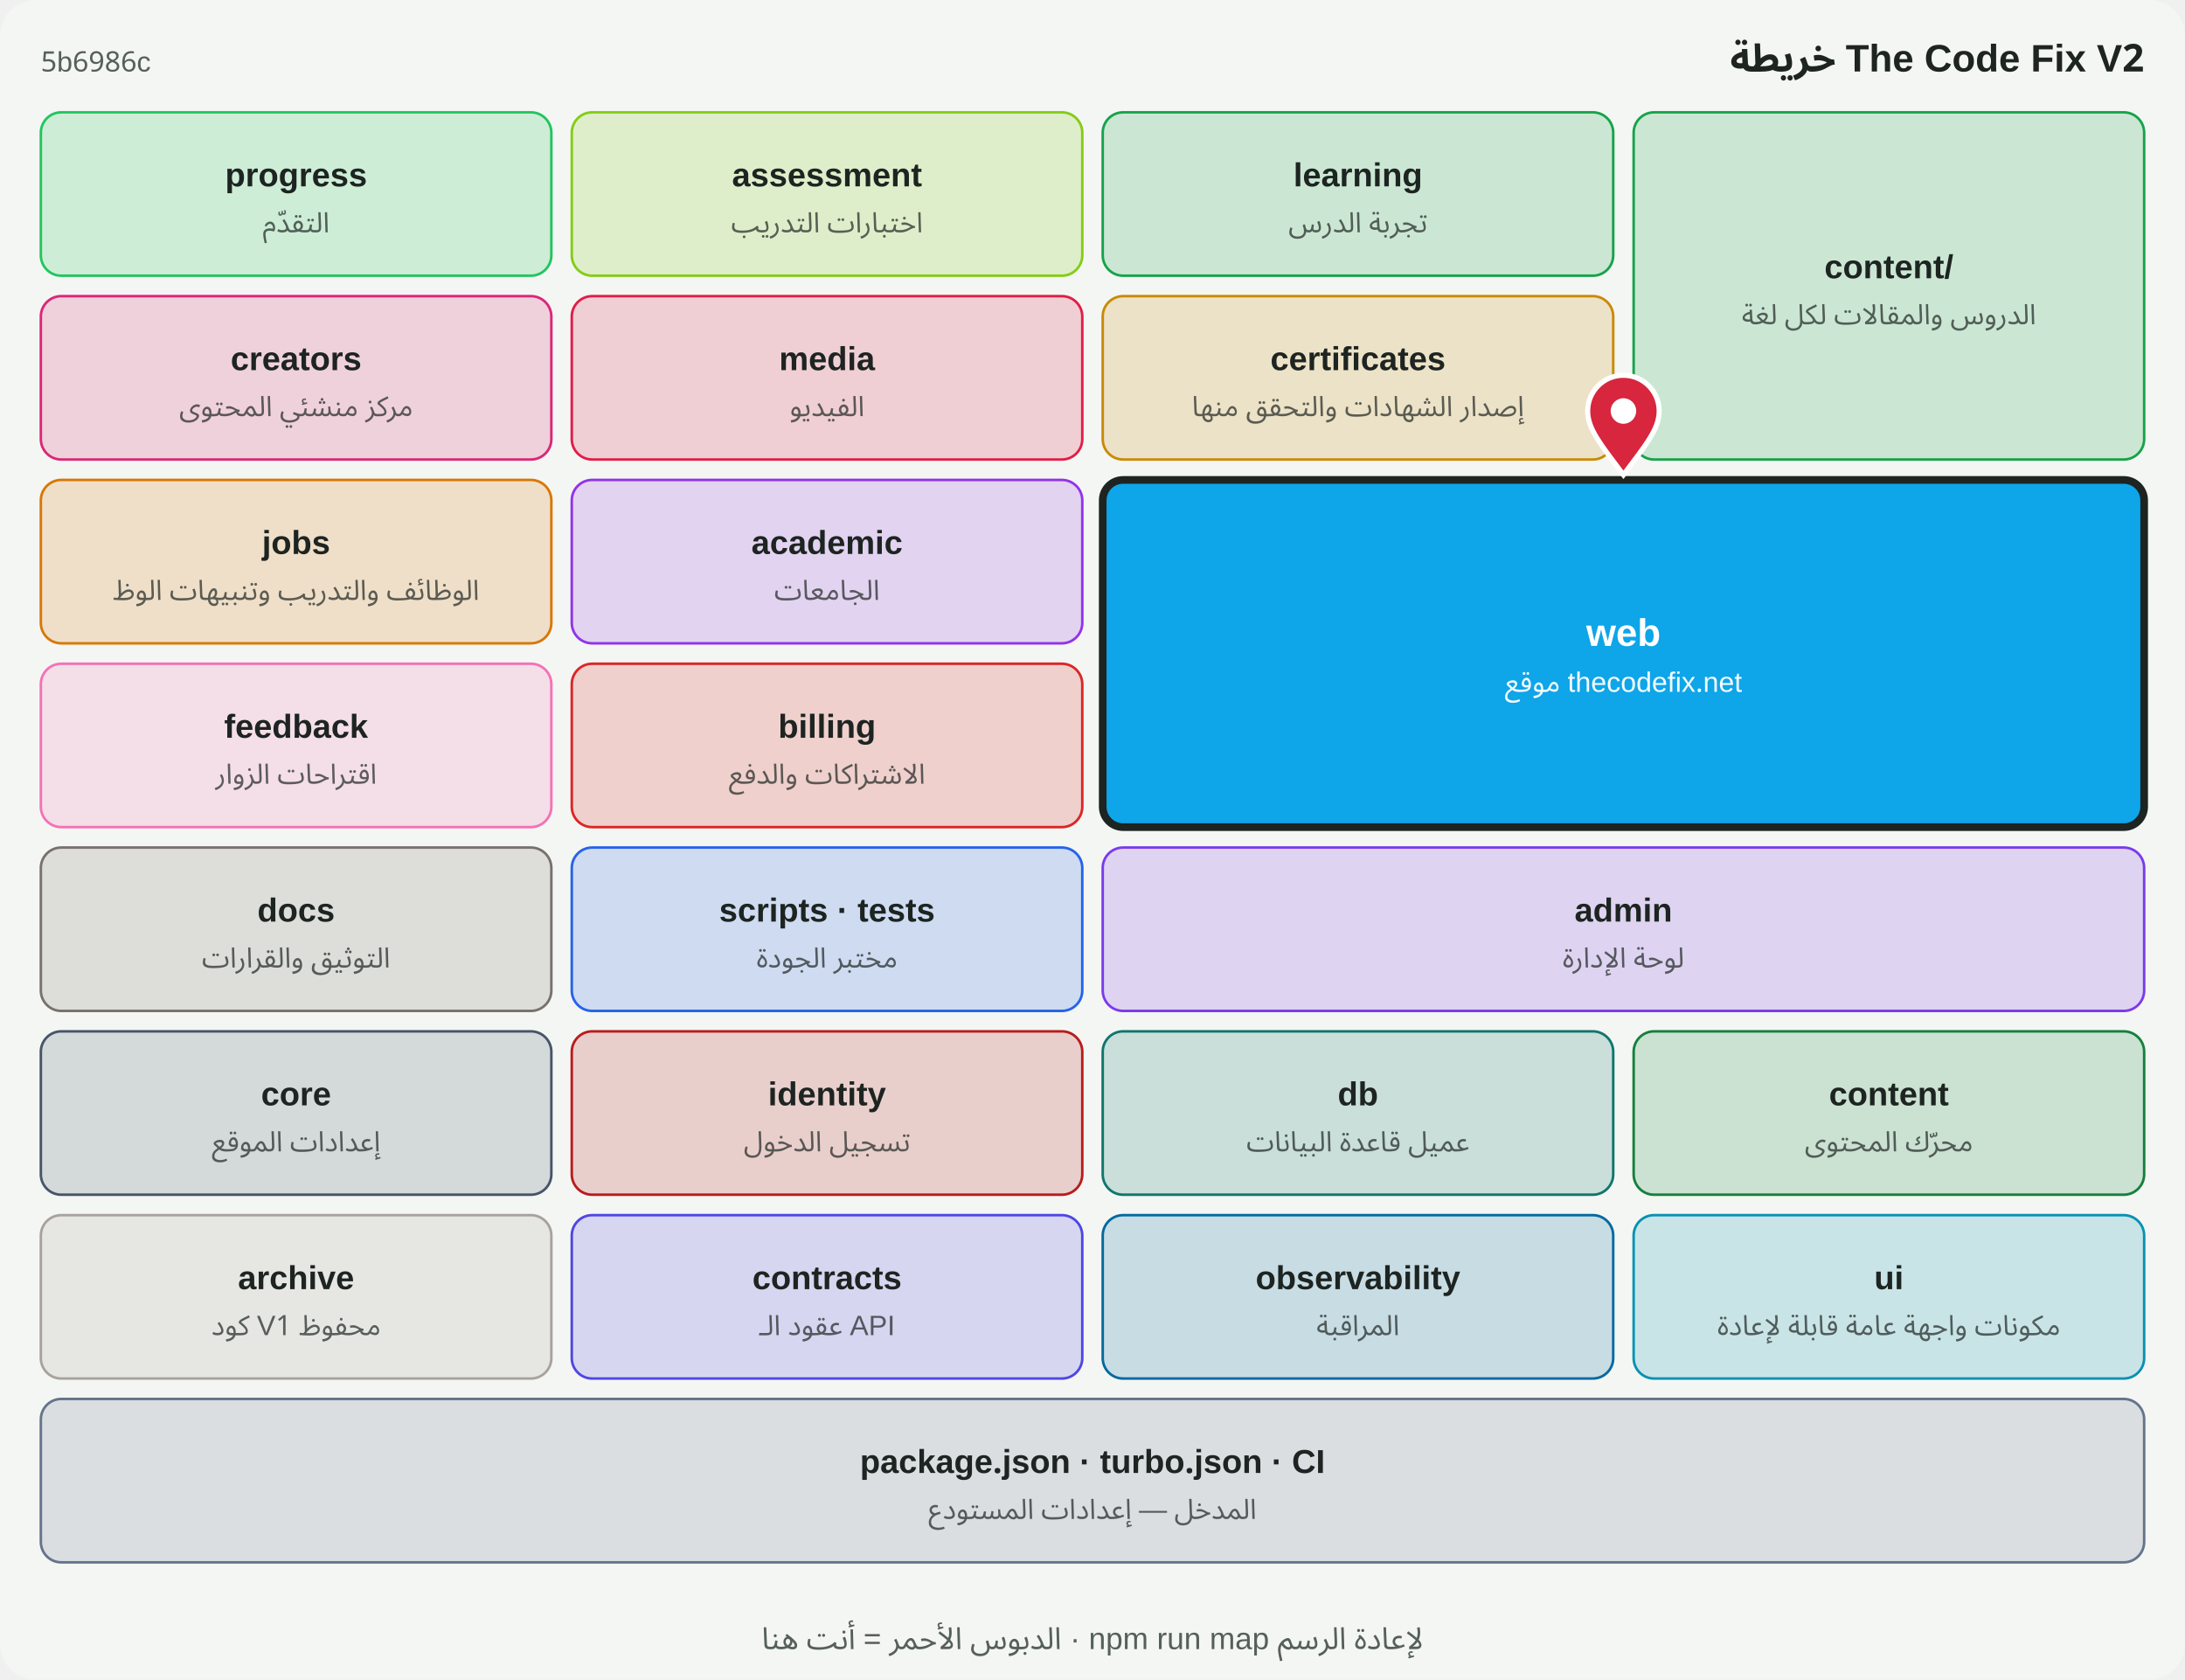
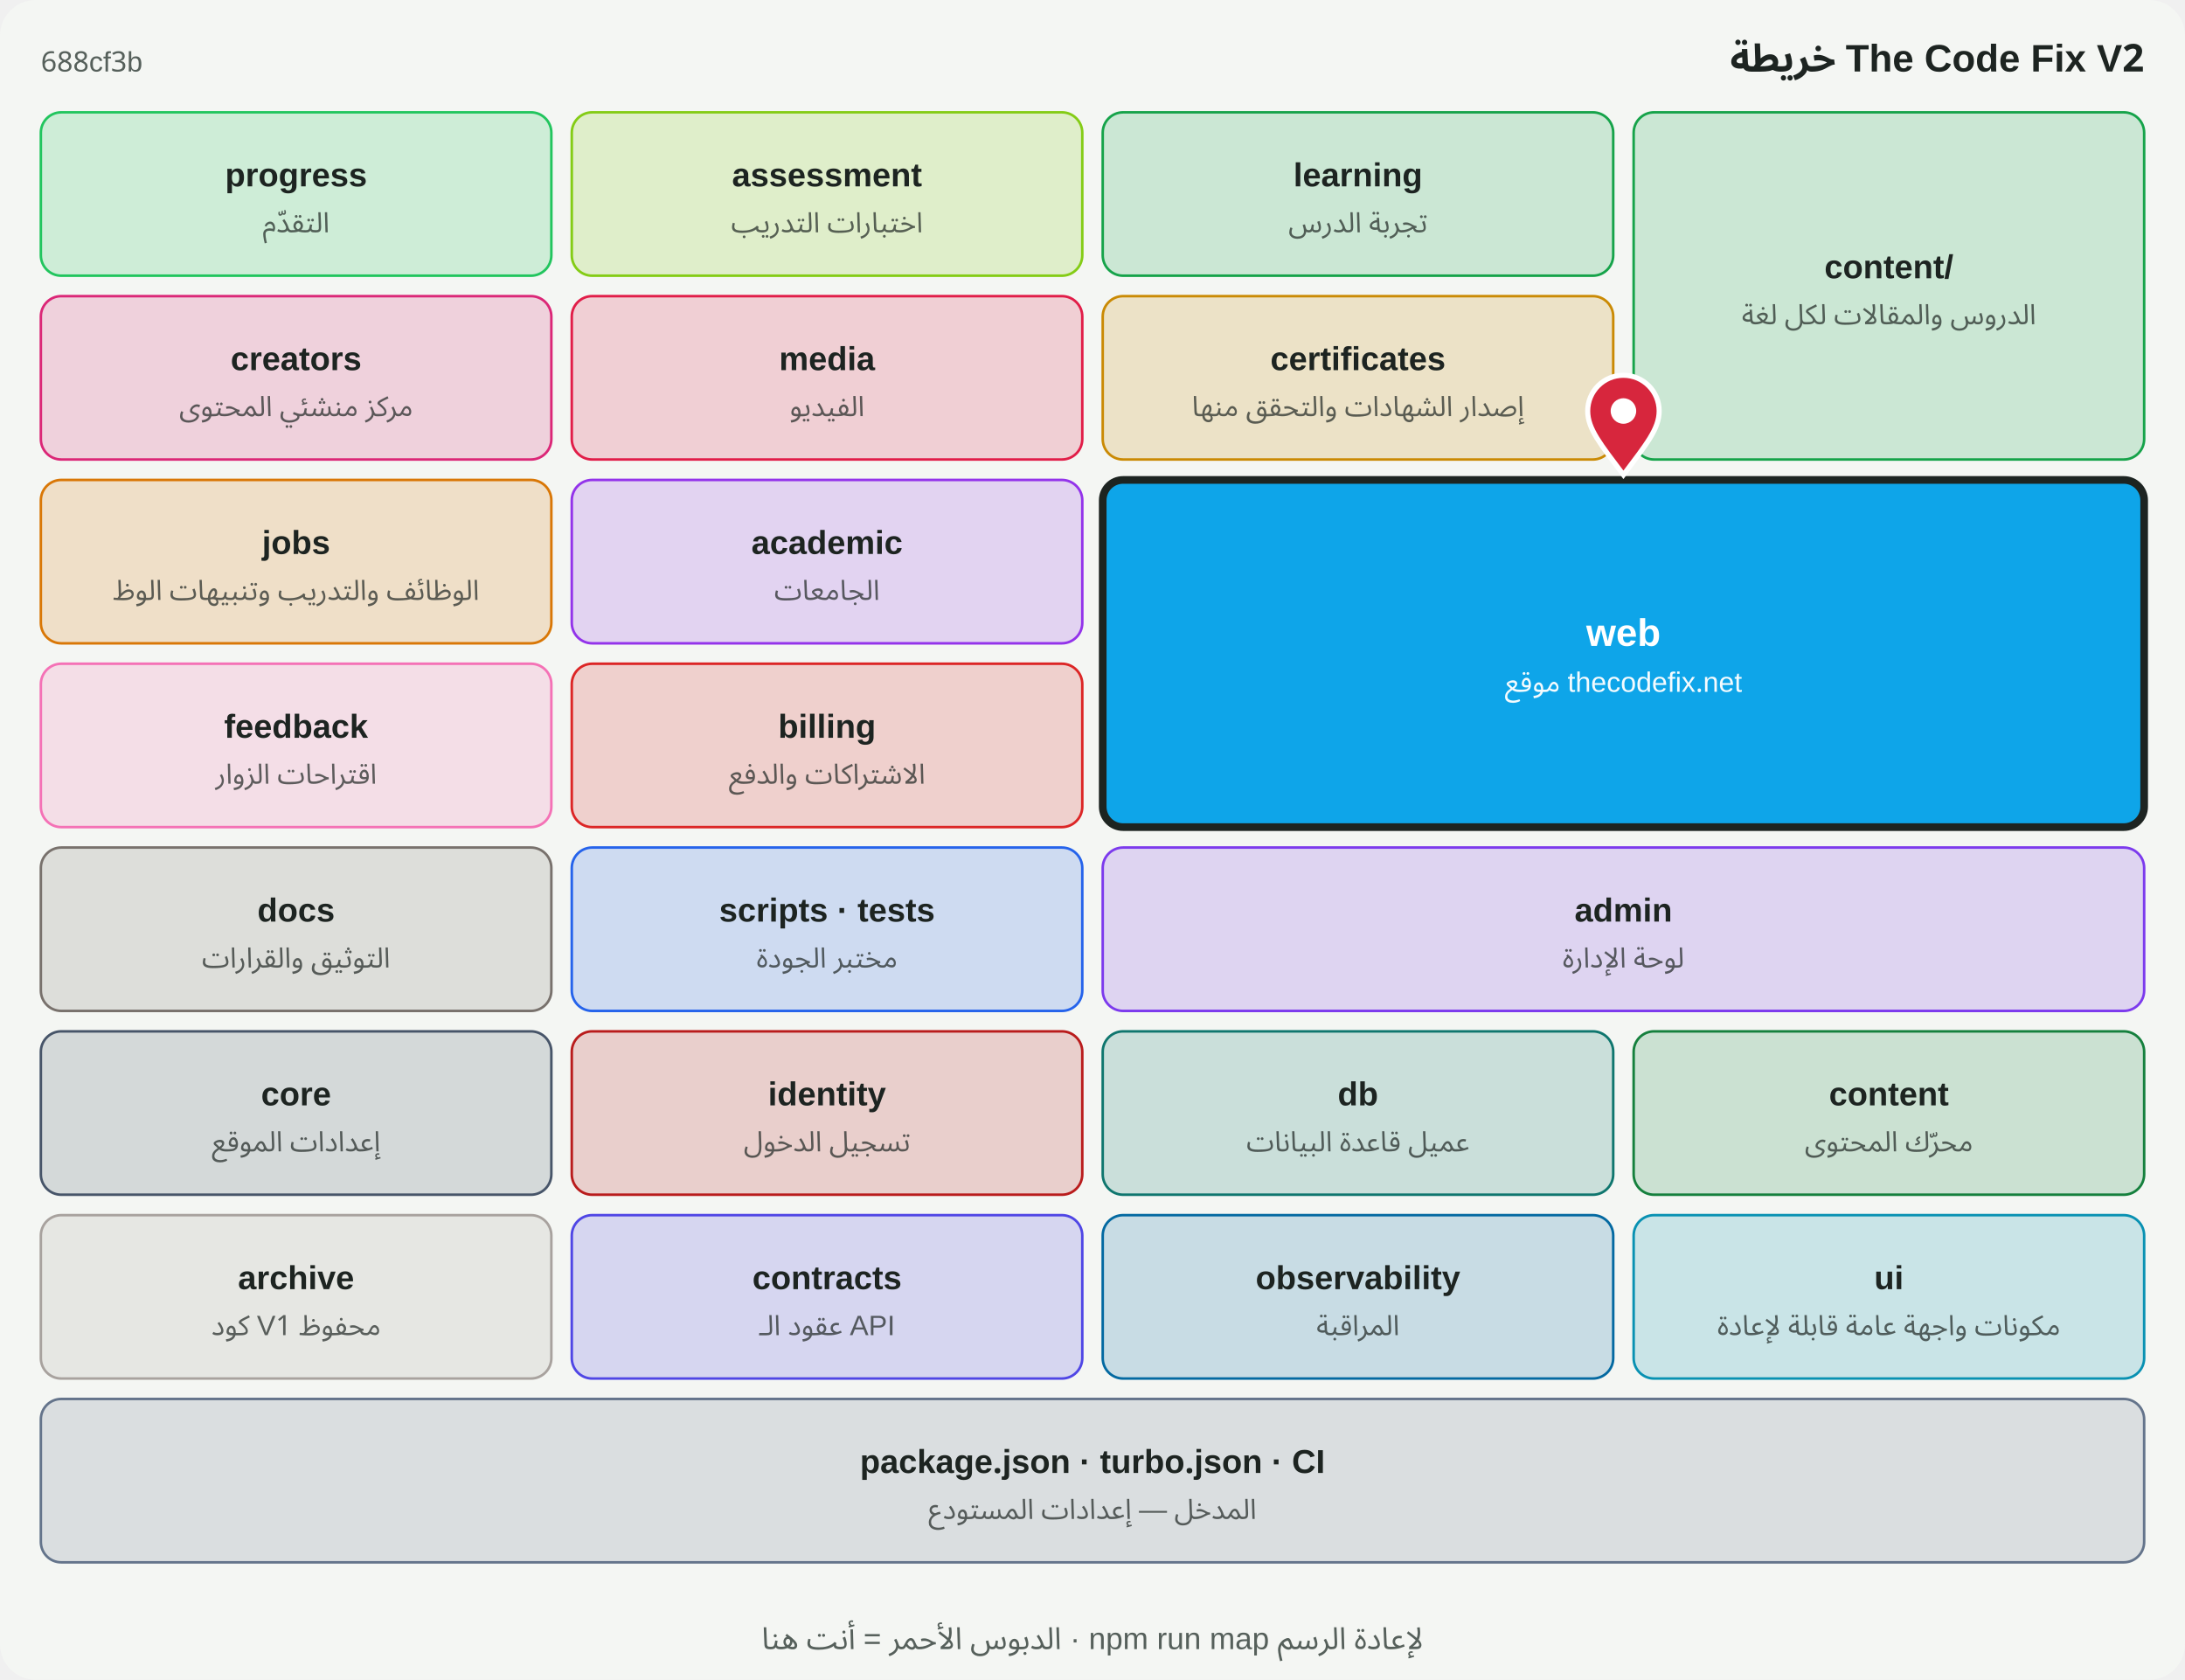
<svg xmlns="http://www.w3.org/2000/svg" viewBox="0 0 856 658" width="856" height="658" font-family="'Segoe UI', Tahoma, 'Noto Sans Arabic', Arial, sans-serif" role="img" aria-label="خريطة مشروع The Code Fix — الساحة المركزية — الموقع (apps/web)">
  <rect width="856" height="658" rx="14" fill="#f4f6f3" />
  <text x="840" y="28" text-anchor="end" font-size="15" font-weight="700" fill="#1d2421">خريطة The Code Fix V2</text>
-   <text x="16" y="28" font-size="11" fill="#56605b">5b6986c</text>
+   <text x="16" y="28" font-size="11" fill="#56605b">688cf3b</text>
  <g>
    <rect x="640" y="44" width="200" height="136" rx="8" fill="#16a34a" fill-opacity="0.18" stroke="#16a34a" stroke-width="1" />
    <text x="740" y="109" text-anchor="middle" font-size="13" font-weight="600" fill="#1d2421">content/</text>
    <text x="740" y="127" text-anchor="middle" font-size="11" fill="#1d2421" fill-opacity="0.7">الدروس والمقالات لكل لغة</text>
  </g>
  <g>
    <rect x="432" y="44" width="200" height="64" rx="8" fill="#16a34a" fill-opacity="0.18" stroke="#16a34a" stroke-width="1" />
    <text x="532" y="73" text-anchor="middle" font-size="13" font-weight="600" fill="#1d2421">learning</text>
    <text x="532" y="91" text-anchor="middle" font-size="11" fill="#1d2421" fill-opacity="0.7">تجربة الدرس</text>
  </g>
  <g>
    <rect x="224" y="44" width="200" height="64" rx="8" fill="#84cc16" fill-opacity="0.18" stroke="#84cc16" stroke-width="1" />
    <text x="324" y="73" text-anchor="middle" font-size="13" font-weight="600" fill="#1d2421">assessment</text>
    <text x="324" y="91" text-anchor="middle" font-size="11" fill="#1d2421" fill-opacity="0.7">اختبارات التدريب</text>
  </g>
  <g>
    <rect x="16" y="44" width="200" height="64" rx="8" fill="#22c55e" fill-opacity="0.18" stroke="#22c55e" stroke-width="1" />
    <text x="116" y="73" text-anchor="middle" font-size="13" font-weight="600" fill="#1d2421">progress</text>
    <text x="116" y="91" text-anchor="middle" font-size="11" fill="#1d2421" fill-opacity="0.7">التقدّم</text>
  </g>
  <g>
    <rect x="432" y="116" width="200" height="64" rx="8" fill="#ca8a04" fill-opacity="0.18" stroke="#ca8a04" stroke-width="1" />
    <text x="532" y="145" text-anchor="middle" font-size="13" font-weight="600" fill="#1d2421">certificates</text>
    <text x="532" y="163" text-anchor="middle" font-size="11" fill="#1d2421" fill-opacity="0.7">إصدار الشهادات والتحقق منها</text>
  </g>
  <g>
    <rect x="224" y="116" width="200" height="64" rx="8" fill="#e11d48" fill-opacity="0.18" stroke="#e11d48" stroke-width="1" />
    <text x="324" y="145" text-anchor="middle" font-size="13" font-weight="600" fill="#1d2421">media</text>
    <text x="324" y="163" text-anchor="middle" font-size="11" fill="#1d2421" fill-opacity="0.7">الفيديو</text>
  </g>
  <g>
    <rect x="16" y="116" width="200" height="64" rx="8" fill="#db2777" fill-opacity="0.18" stroke="#db2777" stroke-width="1" />
    <text x="116" y="145" text-anchor="middle" font-size="13" font-weight="600" fill="#1d2421">creators</text>
    <text x="116" y="163" text-anchor="middle" font-size="11" fill="#1d2421" fill-opacity="0.7">مركز منشئي المحتوى</text>
  </g>
  <g>
    <rect x="432" y="188" width="408" height="136" rx="8" fill="#0ea5e9" fill-opacity="1" stroke="#1d2421" stroke-width="3" />
    <text x="636" y="253" text-anchor="middle" font-size="15" font-weight="700" fill="#ffffff">web</text>
    <text x="636" y="271" text-anchor="middle" font-size="11" fill="#ffffff" fill-opacity="0.95">موقع thecodefix.net</text>
  </g>
  <path d="M636 186 c-9 -12 -14 -18 -14 -25 a14 14 0 0 1 28 0 c0 7 -5 13 -14 25z" fill="#d7263d" stroke="#fff" stroke-width="2" />
  <circle cx="636" cy="161" r="5" fill="#fff" />
  <g>
    <rect x="224" y="188" width="200" height="64" rx="8" fill="#9333ea" fill-opacity="0.18" stroke="#9333ea" stroke-width="1" />
    <text x="324" y="217" text-anchor="middle" font-size="13" font-weight="600" fill="#1d2421">academic</text>
    <text x="324" y="235" text-anchor="middle" font-size="11" fill="#1d2421" fill-opacity="0.7">الجامعات</text>
  </g>
  <g>
    <rect x="16" y="188" width="200" height="64" rx="8" fill="#d97706" fill-opacity="0.18" stroke="#d97706" stroke-width="1" />
    <text x="116" y="217" text-anchor="middle" font-size="13" font-weight="600" fill="#1d2421">jobs</text>
    <text x="116" y="235" text-anchor="middle" font-size="11" fill="#1d2421" fill-opacity="0.7">الوظائف والتدريب وتنبيهات الوظ</text>
  </g>
  <g>
    <rect x="224" y="260" width="200" height="64" rx="8" fill="#dc2626" fill-opacity="0.18" stroke="#dc2626" stroke-width="1" />
    <text x="324" y="289" text-anchor="middle" font-size="13" font-weight="600" fill="#1d2421">billing</text>
    <text x="324" y="307" text-anchor="middle" font-size="11" fill="#1d2421" fill-opacity="0.7">الاشتراكات والدفع</text>
  </g>
  <g>
    <rect x="16" y="260" width="200" height="64" rx="8" fill="#f472b6" fill-opacity="0.18" stroke="#f472b6" stroke-width="1" />
    <text x="116" y="289" text-anchor="middle" font-size="13" font-weight="600" fill="#1d2421">feedback</text>
    <text x="116" y="307" text-anchor="middle" font-size="11" fill="#1d2421" fill-opacity="0.7">اقتراحات الزوار</text>
  </g>
  <g>
    <rect x="432" y="332" width="408" height="64" rx="8" fill="#7c3aed" fill-opacity="0.18" stroke="#7c3aed" stroke-width="1" />
    <text x="636" y="361" text-anchor="middle" font-size="13" font-weight="600" fill="#1d2421">admin</text>
    <text x="636" y="379" text-anchor="middle" font-size="11" fill="#1d2421" fill-opacity="0.7">لوحة الإدارة</text>
  </g>
  <g>
    <rect x="224" y="332" width="200" height="64" rx="8" fill="#2563eb" fill-opacity="0.18" stroke="#2563eb" stroke-width="1" />
    <text x="324" y="361" text-anchor="middle" font-size="13" font-weight="600" fill="#1d2421">scripts · tests</text>
    <text x="324" y="379" text-anchor="middle" font-size="11" fill="#1d2421" fill-opacity="0.7">مختبر الجودة</text>
  </g>
  <g>
    <rect x="16" y="332" width="200" height="64" rx="8" fill="#78716c" fill-opacity="0.18" stroke="#78716c" stroke-width="1" />
    <text x="116" y="361" text-anchor="middle" font-size="13" font-weight="600" fill="#1d2421">docs</text>
    <text x="116" y="379" text-anchor="middle" font-size="11" fill="#1d2421" fill-opacity="0.7">التوثيق والقرارات</text>
  </g>
  <g>
    <rect x="640" y="404" width="200" height="64" rx="8" fill="#15803d" fill-opacity="0.18" stroke="#15803d" stroke-width="1" />
    <text x="740" y="433" text-anchor="middle" font-size="13" font-weight="600" fill="#1d2421">content</text>
    <text x="740" y="451" text-anchor="middle" font-size="11" fill="#1d2421" fill-opacity="0.7">محرّك المحتوى</text>
  </g>
  <g>
    <rect x="432" y="404" width="200" height="64" rx="8" fill="#0f766e" fill-opacity="0.18" stroke="#0f766e" stroke-width="1" />
    <text x="532" y="433" text-anchor="middle" font-size="13" font-weight="600" fill="#1d2421">db</text>
    <text x="532" y="451" text-anchor="middle" font-size="11" fill="#1d2421" fill-opacity="0.7">عميل قاعدة البيانات</text>
  </g>
  <g>
    <rect x="224" y="404" width="200" height="64" rx="8" fill="#b91c1c" fill-opacity="0.18" stroke="#b91c1c" stroke-width="1" />
    <text x="324" y="433" text-anchor="middle" font-size="13" font-weight="600" fill="#1d2421">identity</text>
    <text x="324" y="451" text-anchor="middle" font-size="11" fill="#1d2421" fill-opacity="0.7">تسجيل الدخول</text>
  </g>
  <g>
    <rect x="16" y="404" width="200" height="64" rx="8" fill="#475569" fill-opacity="0.18" stroke="#475569" stroke-width="1" />
    <text x="116" y="433" text-anchor="middle" font-size="13" font-weight="600" fill="#1d2421">core</text>
    <text x="116" y="451" text-anchor="middle" font-size="11" fill="#1d2421" fill-opacity="0.7">إعدادات الموقع</text>
  </g>
  <g>
    <rect x="640" y="476" width="200" height="64" rx="8" fill="#0891b2" fill-opacity="0.18" stroke="#0891b2" stroke-width="1" />
    <text x="740" y="505" text-anchor="middle" font-size="13" font-weight="600" fill="#1d2421">ui</text>
    <text x="740" y="523" text-anchor="middle" font-size="11" fill="#1d2421" fill-opacity="0.7">مكونات واجهة عامة قابلة لإعادة</text>
  </g>
  <g>
    <rect x="432" y="476" width="200" height="64" rx="8" fill="#0369a1" fill-opacity="0.18" stroke="#0369a1" stroke-width="1" />
    <text x="532" y="505" text-anchor="middle" font-size="13" font-weight="600" fill="#1d2421">observability</text>
    <text x="532" y="523" text-anchor="middle" font-size="11" fill="#1d2421" fill-opacity="0.7">المراقبة</text>
  </g>
  <g>
    <rect x="224" y="476" width="200" height="64" rx="8" fill="#4f46e5" fill-opacity="0.18" stroke="#4f46e5" stroke-width="1" />
    <text x="324" y="505" text-anchor="middle" font-size="13" font-weight="600" fill="#1d2421">contracts</text>
    <text x="324" y="523" text-anchor="middle" font-size="11" fill="#1d2421" fill-opacity="0.7">عقود الـ API</text>
  </g>
  <g>
    <rect x="16" y="476" width="200" height="64" rx="8" fill="#a8a29e" fill-opacity="0.18" stroke="#a8a29e" stroke-width="1" />
    <text x="116" y="505" text-anchor="middle" font-size="13" font-weight="600" fill="#1d2421">archive</text>
    <text x="116" y="523" text-anchor="middle" font-size="11" fill="#1d2421" fill-opacity="0.7">كود V1 محفوظ</text>
  </g>
  <g>
    <rect x="16" y="548" width="824" height="64" rx="8" fill="#64748b" fill-opacity="0.18" stroke="#64748b" stroke-width="1" />
    <text x="428" y="577" text-anchor="middle" font-size="13" font-weight="600" fill="#1d2421">package.json · turbo.json · CI</text>
    <text x="428" y="595" text-anchor="middle" font-size="11" fill="#1d2421" fill-opacity="0.7">المدخل — إعدادات المستودع</text>
  </g>
  <text x="428" y="646" text-anchor="middle" font-size="12" fill="#56605b">الدبوس الأحمر = أنت هنا · npm run map لإعادة الرسم</text>
</svg>
